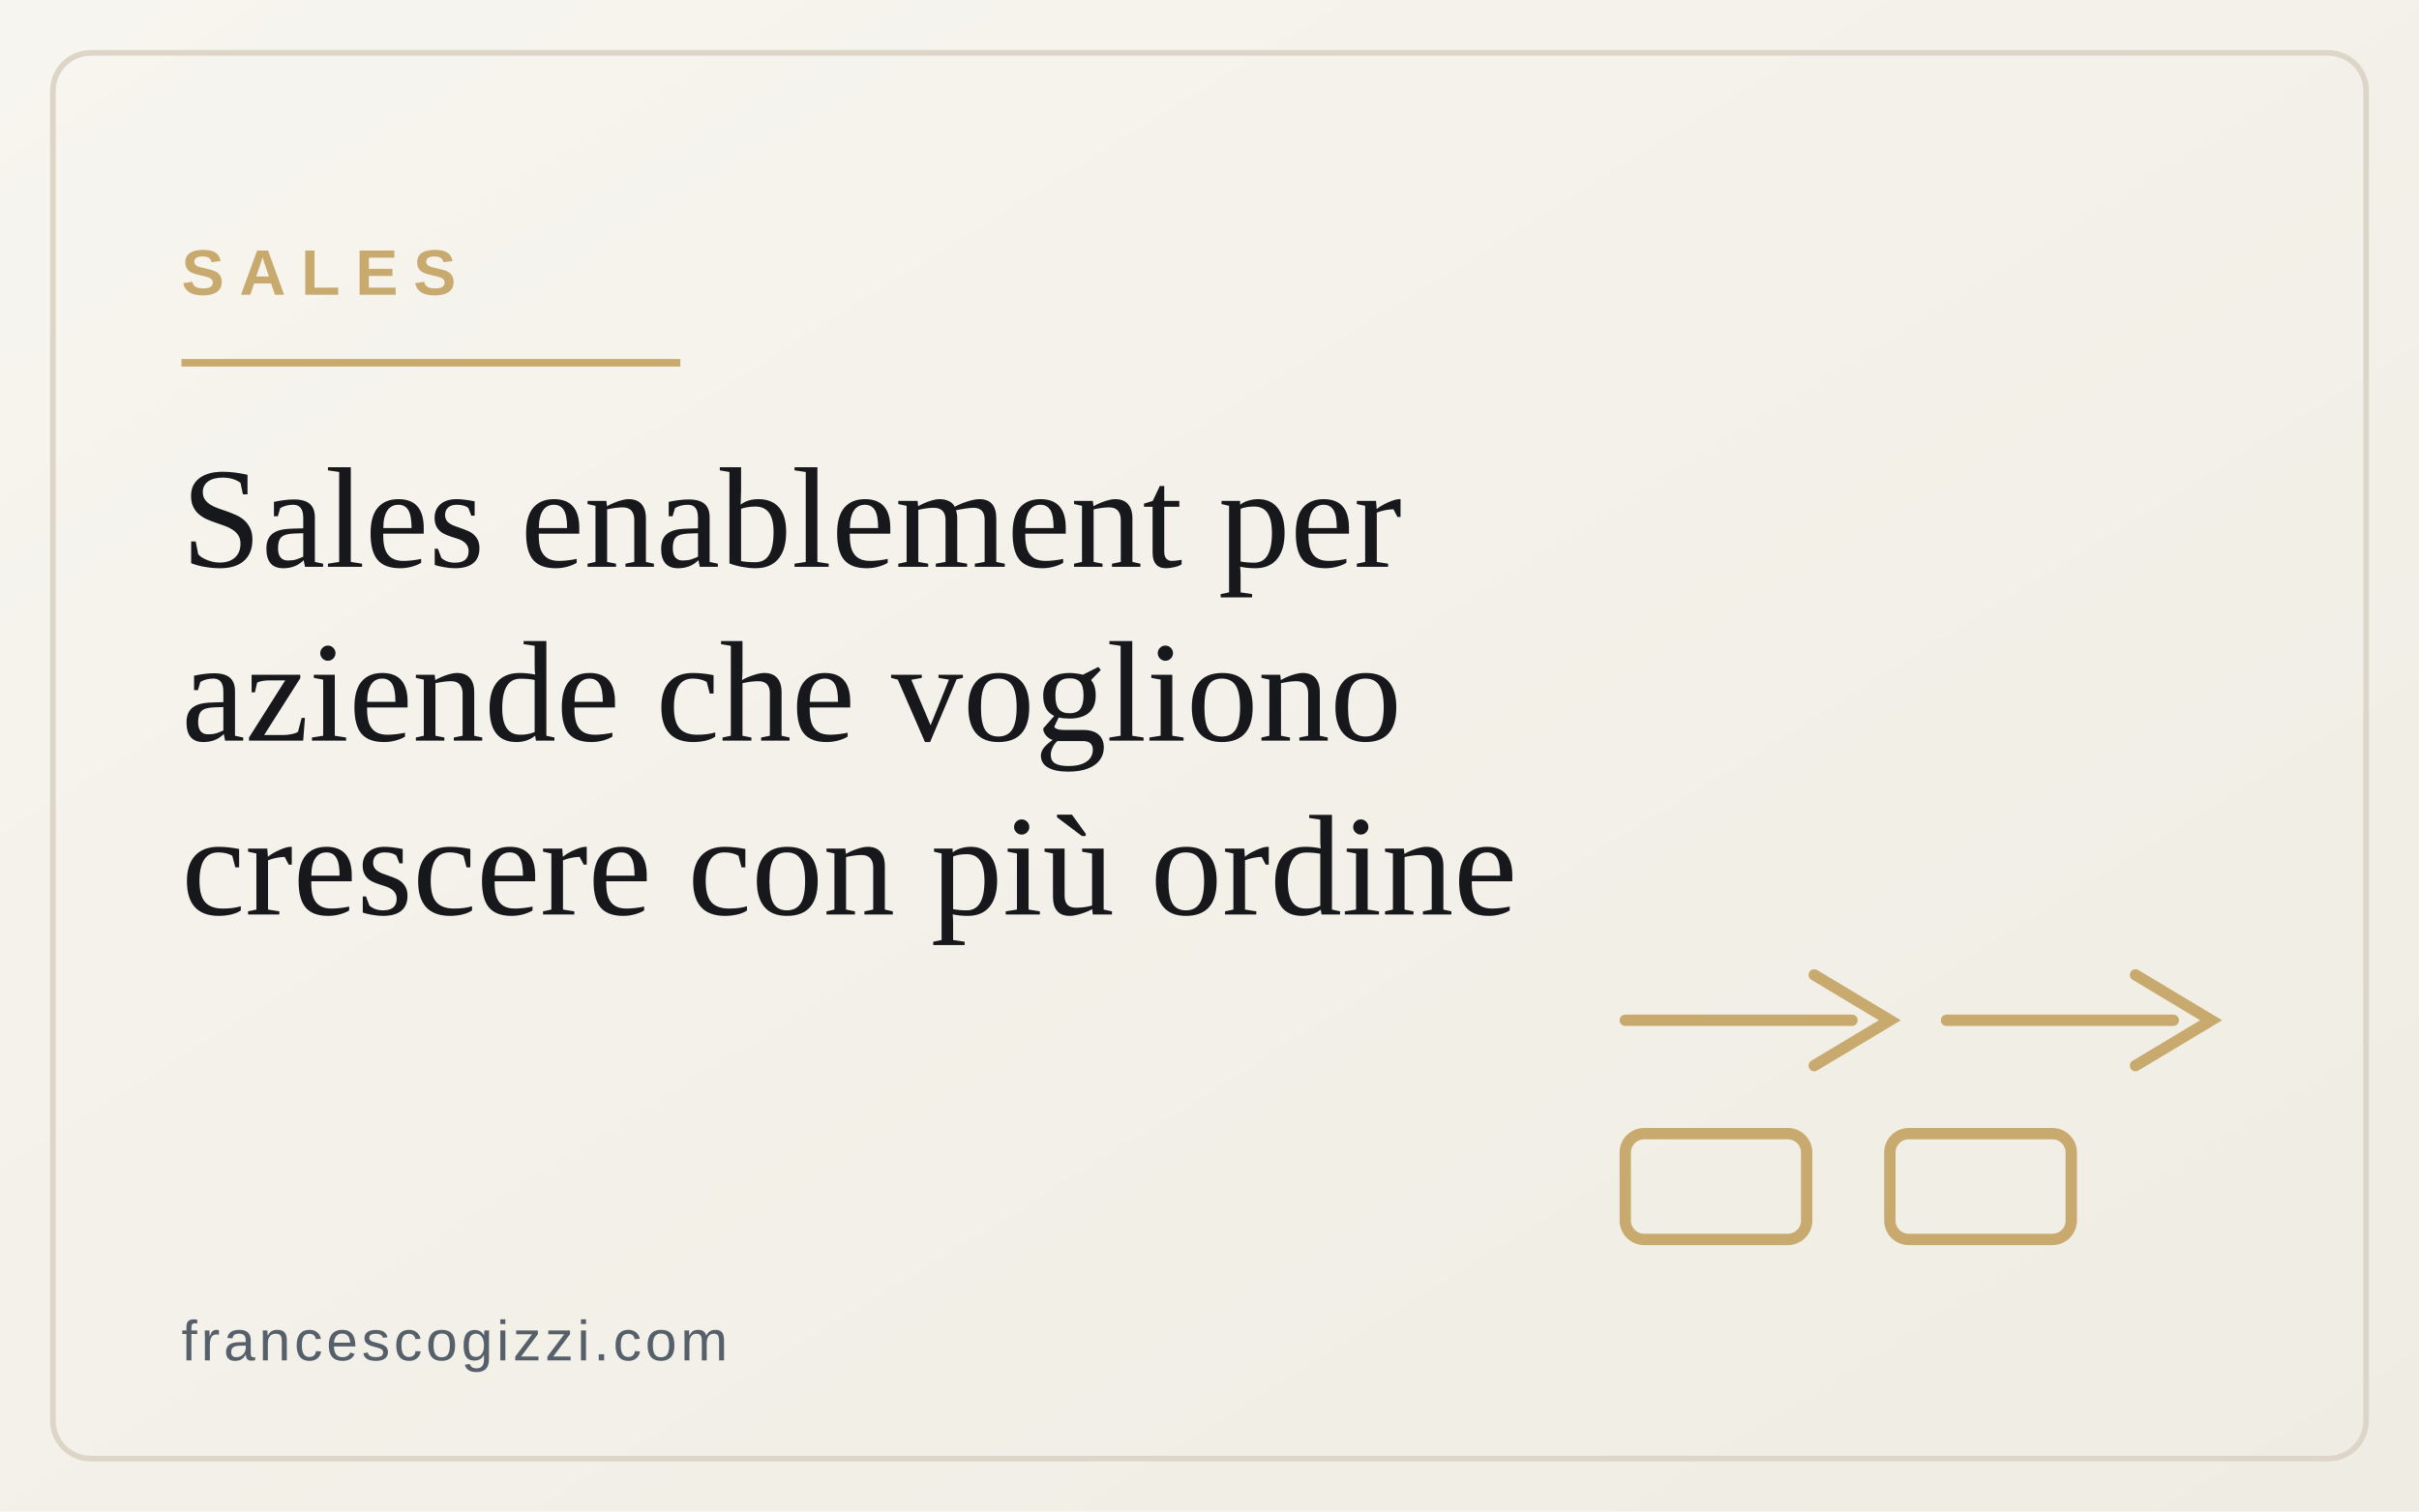
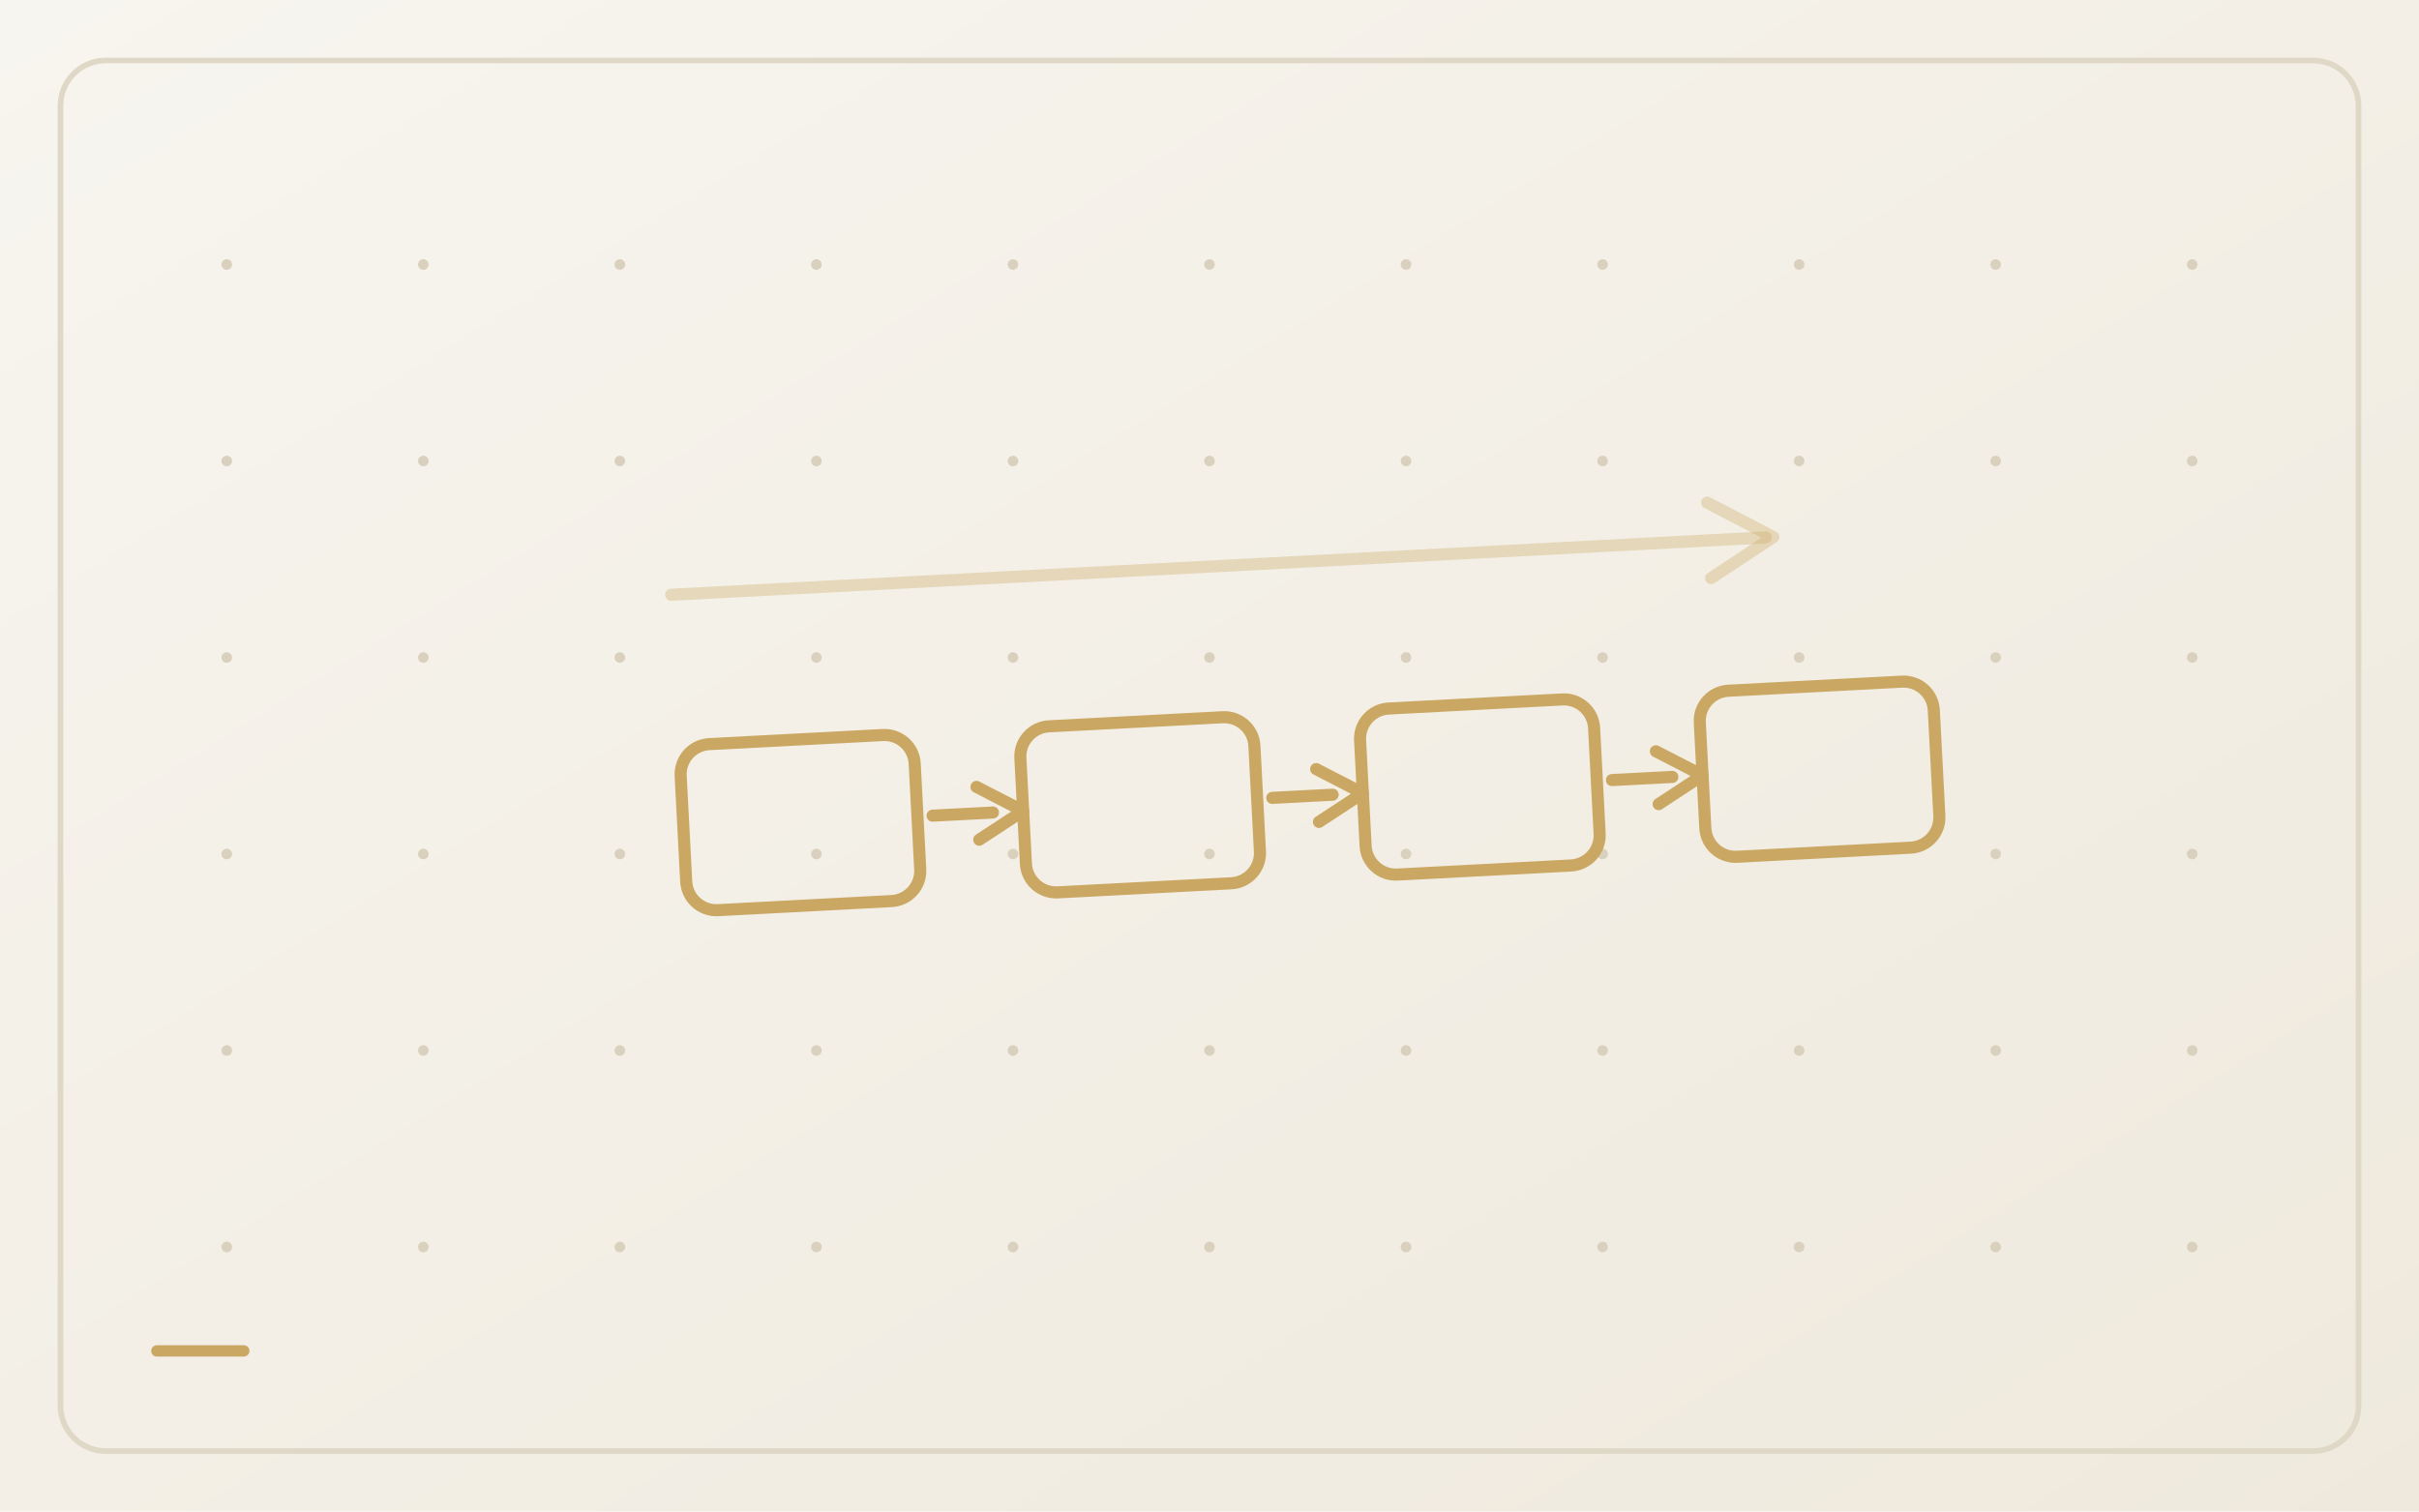
- <svg xmlns="http://www.w3.org/2000/svg" viewBox="0 0 640 400" width="640" height="400" role="img" aria-label="Sales enablement per aziende che vogliono crescere con più ordine">
+ <svg xmlns="http://www.w3.org/2000/svg" viewBox="0 0 640 400" width="640" height="400">
  <defs>
    <linearGradient id="bg" x1="0" y1="0" x2="1" y2="1">
      <stop offset="0" stop-color="#f7f5ef" />
-       <stop offset="1" stop-color="#efece3" />
+       <stop offset="1" stop-color="#efe9dd" />
    </linearGradient>
  </defs>
  <rect width="640" height="400" fill="url(#bg)" />
-   <rect x="14" y="14" width="612" height="372" fill="none" stroke="#ddd6c8" stroke-width="1.5" rx="10" />
-   <text x="48" y="78" font-family="Arial,Helvetica,sans-serif" font-size="17" font-weight="700" letter-spacing="4" fill="#c8a96e">SALES</text>
-   <line x1="48" y1="96" x2="180" y2="96" stroke="#c8a96e" stroke-width="2" />
-   <text x="48" y="150" font-family="Georgia,'Times New Roman',serif" font-size="38" fill="#16181c">
-     <tspan x="48" dy="0">Sales enablement per</tspan>
-     <tspan x="48" dy="46">aziende che vogliono</tspan>
-     <tspan x="48" dy="46">crescere con più ordine</tspan>
-   </text>
-   <g transform="translate(430,250)" stroke="#c8a96e" fill="none" stroke-width="3" stroke-linecap="round">
-     <path d="M0 20 H60" />
-     <path d="M50 8 L70 20 L50 32" />
-     <path d="M85 20 H145" />
-     <path d="M135 8 L155 20 L135 32" />
-     <rect x="0" y="50" width="48" height="28" rx="5" />
-     <rect x="70" y="50" width="48" height="28" rx="5" />
+   <circle cx="60" cy="70" r="1.4" fill="#d9d0bd" />
+   <circle cx="60" cy="122" r="1.4" fill="#d9d0bd" />
+   <circle cx="60" cy="174" r="1.4" fill="#d9d0bd" />
+   <circle cx="60" cy="226" r="1.4" fill="#d9d0bd" />
+   <circle cx="60" cy="278" r="1.4" fill="#d9d0bd" />
+   <circle cx="60" cy="330" r="1.4" fill="#d9d0bd" />
+   <circle cx="112" cy="70" r="1.4" fill="#d9d0bd" />
+   <circle cx="112" cy="122" r="1.4" fill="#d9d0bd" />
+   <circle cx="112" cy="174" r="1.4" fill="#d9d0bd" />
+   <circle cx="112" cy="226" r="1.4" fill="#d9d0bd" />
+   <circle cx="112" cy="278" r="1.4" fill="#d9d0bd" />
+   <circle cx="112" cy="330" r="1.4" fill="#d9d0bd" />
+   <circle cx="164" cy="70" r="1.4" fill="#d9d0bd" />
+   <circle cx="164" cy="122" r="1.4" fill="#d9d0bd" />
+   <circle cx="164" cy="174" r="1.4" fill="#d9d0bd" />
+   <circle cx="164" cy="226" r="1.4" fill="#d9d0bd" />
+   <circle cx="164" cy="278" r="1.4" fill="#d9d0bd" />
+   <circle cx="164" cy="330" r="1.4" fill="#d9d0bd" />
+   <circle cx="216" cy="70" r="1.4" fill="#d9d0bd" />
+   <circle cx="216" cy="122" r="1.4" fill="#d9d0bd" />
+   <circle cx="216" cy="174" r="1.4" fill="#d9d0bd" />
+   <circle cx="216" cy="226" r="1.4" fill="#d9d0bd" />
+   <circle cx="216" cy="278" r="1.4" fill="#d9d0bd" />
+   <circle cx="216" cy="330" r="1.4" fill="#d9d0bd" />
+   <circle cx="268" cy="70" r="1.4" fill="#d9d0bd" />
+   <circle cx="268" cy="122" r="1.4" fill="#d9d0bd" />
+   <circle cx="268" cy="174" r="1.4" fill="#d9d0bd" />
+   <circle cx="268" cy="226" r="1.4" fill="#d9d0bd" />
+   <circle cx="268" cy="278" r="1.4" fill="#d9d0bd" />
+   <circle cx="268" cy="330" r="1.4" fill="#d9d0bd" />
+   <circle cx="320" cy="70" r="1.4" fill="#d9d0bd" />
+   <circle cx="320" cy="122" r="1.4" fill="#d9d0bd" />
+   <circle cx="320" cy="174" r="1.4" fill="#d9d0bd" />
+   <circle cx="320" cy="226" r="1.4" fill="#d9d0bd" />
+   <circle cx="320" cy="278" r="1.4" fill="#d9d0bd" />
+   <circle cx="320" cy="330" r="1.4" fill="#d9d0bd" />
+   <circle cx="372" cy="70" r="1.4" fill="#d9d0bd" />
+   <circle cx="372" cy="122" r="1.4" fill="#d9d0bd" />
+   <circle cx="372" cy="174" r="1.4" fill="#d9d0bd" />
+   <circle cx="372" cy="226" r="1.4" fill="#d9d0bd" />
+   <circle cx="372" cy="278" r="1.4" fill="#d9d0bd" />
+   <circle cx="372" cy="330" r="1.4" fill="#d9d0bd" />
+   <circle cx="424" cy="70" r="1.4" fill="#d9d0bd" />
+   <circle cx="424" cy="122" r="1.4" fill="#d9d0bd" />
+   <circle cx="424" cy="174" r="1.4" fill="#d9d0bd" />
+   <circle cx="424" cy="226" r="1.4" fill="#d9d0bd" />
+   <circle cx="424" cy="278" r="1.4" fill="#d9d0bd" />
+   <circle cx="424" cy="330" r="1.4" fill="#d9d0bd" />
+   <circle cx="476" cy="70" r="1.4" fill="#d9d0bd" />
+   <circle cx="476" cy="122" r="1.4" fill="#d9d0bd" />
+   <circle cx="476" cy="174" r="1.4" fill="#d9d0bd" />
+   <circle cx="476" cy="226" r="1.4" fill="#d9d0bd" />
+   <circle cx="476" cy="278" r="1.4" fill="#d9d0bd" />
+   <circle cx="476" cy="330" r="1.4" fill="#d9d0bd" />
+   <circle cx="528" cy="70" r="1.4" fill="#d9d0bd" />
+   <circle cx="528" cy="122" r="1.4" fill="#d9d0bd" />
+   <circle cx="528" cy="174" r="1.4" fill="#d9d0bd" />
+   <circle cx="528" cy="226" r="1.4" fill="#d9d0bd" />
+   <circle cx="528" cy="278" r="1.4" fill="#d9d0bd" />
+   <circle cx="528" cy="330" r="1.4" fill="#d9d0bd" />
+   <circle cx="580" cy="70" r="1.4" fill="#d9d0bd" />
+   <circle cx="580" cy="122" r="1.4" fill="#d9d0bd" />
+   <circle cx="580" cy="174" r="1.4" fill="#d9d0bd" />
+   <circle cx="580" cy="226" r="1.4" fill="#d9d0bd" />
+   <circle cx="580" cy="278" r="1.4" fill="#d9d0bd" />
+   <circle cx="580" cy="330" r="1.4" fill="#d9d0bd" />
+   <rect x="16" y="16" width="608" height="368" fill="none" stroke="#e0d8c7" stroke-width="1.5" rx="12" />
+   <g transform="rotate(-3 320 200)">
+     <rect x="180" y="190" width="62" height="44" rx="8" stroke="#caa863" fill="none" stroke-width="3.2" stroke-linecap="round" stroke-linejoin="round" />
+     <rect x="270" y="190" width="62" height="44" rx="8" stroke="#caa863" fill="none" stroke-width="3.2" stroke-linecap="round" stroke-linejoin="round" />
+     <rect x="360" y="190" width="62" height="44" rx="8" stroke="#caa863" fill="none" stroke-width="3.2" stroke-linecap="round" stroke-linejoin="round" />
+     <rect x="450" y="190" width="62" height="44" rx="8" stroke="#caa863" fill="none" stroke-width="3.2" stroke-linecap="round" stroke-linejoin="round" />
+     <path d="M246 212 H262" stroke="#caa863" fill="none" stroke-width="3.2" stroke-linecap="round" stroke-linejoin="round" />
+     <path d="M258 205 L270 212 L258 219" stroke="#caa863" fill="none" stroke-width="3.2" stroke-linecap="round" stroke-linejoin="round" />
+     <path d="M336 212 H352" stroke="#caa863" fill="none" stroke-width="3.2" stroke-linecap="round" stroke-linejoin="round" />
+     <path d="M348 205 L360 212 L348 219" stroke="#caa863" fill="none" stroke-width="3.2" stroke-linecap="round" stroke-linejoin="round" />
+     <path d="M426 212 H442" stroke="#caa863" fill="none" stroke-width="3.2" stroke-linecap="round" stroke-linejoin="round" />
+     <path d="M438 205 L450 212 L438 219" stroke="#caa863" fill="none" stroke-width="3.2" stroke-linecap="round" stroke-linejoin="round" />
+     <path d="M180 150 L470 150" stroke="#caa863" fill="none" stroke-width="3.2" stroke-linecap="round" stroke-linejoin="round" opacity="0.35" />
+     <path d="M455 140 L472 150 L455 160" stroke="#caa863" fill="none" stroke-width="3.2" stroke-linecap="round" stroke-linejoin="round" opacity="0.35" />
  </g>
-   <text x="48" y="360" font-family="Arial,Helvetica,sans-serif" font-size="15" letter-spacing="1" fill="#56606a">francescogizzi.com</text>
+   <rect x="40" y="356" width="26" height="3" rx="1.5" fill="#caa863" />
</svg>
